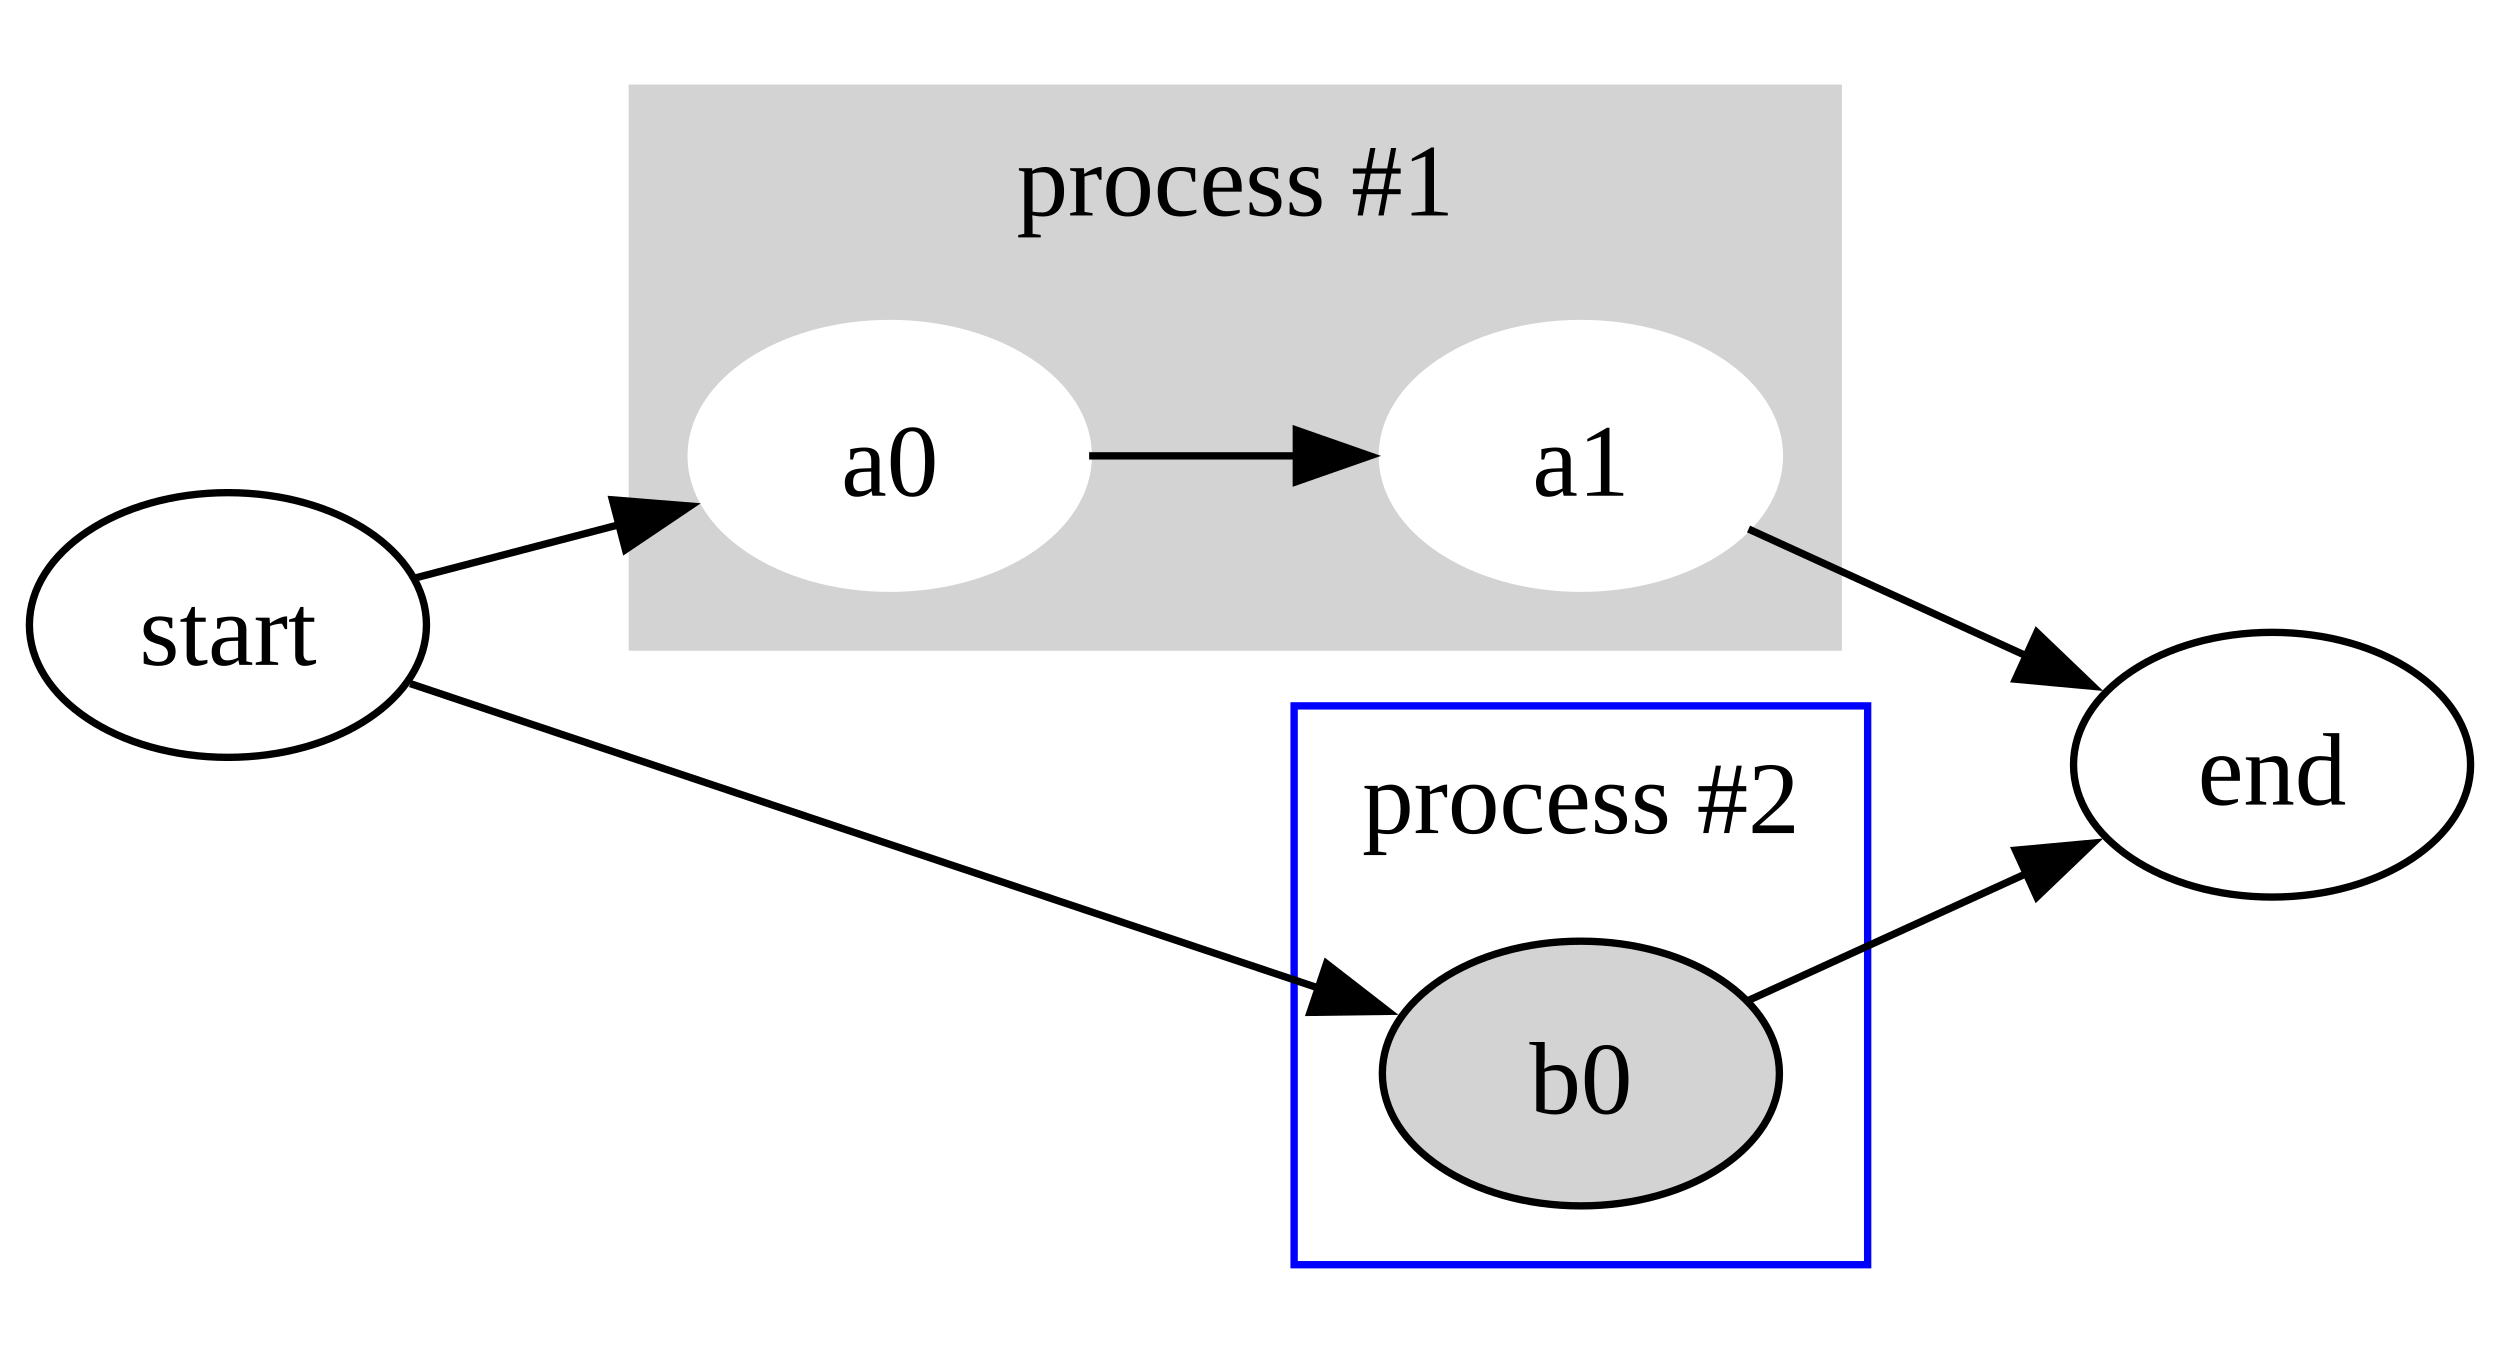
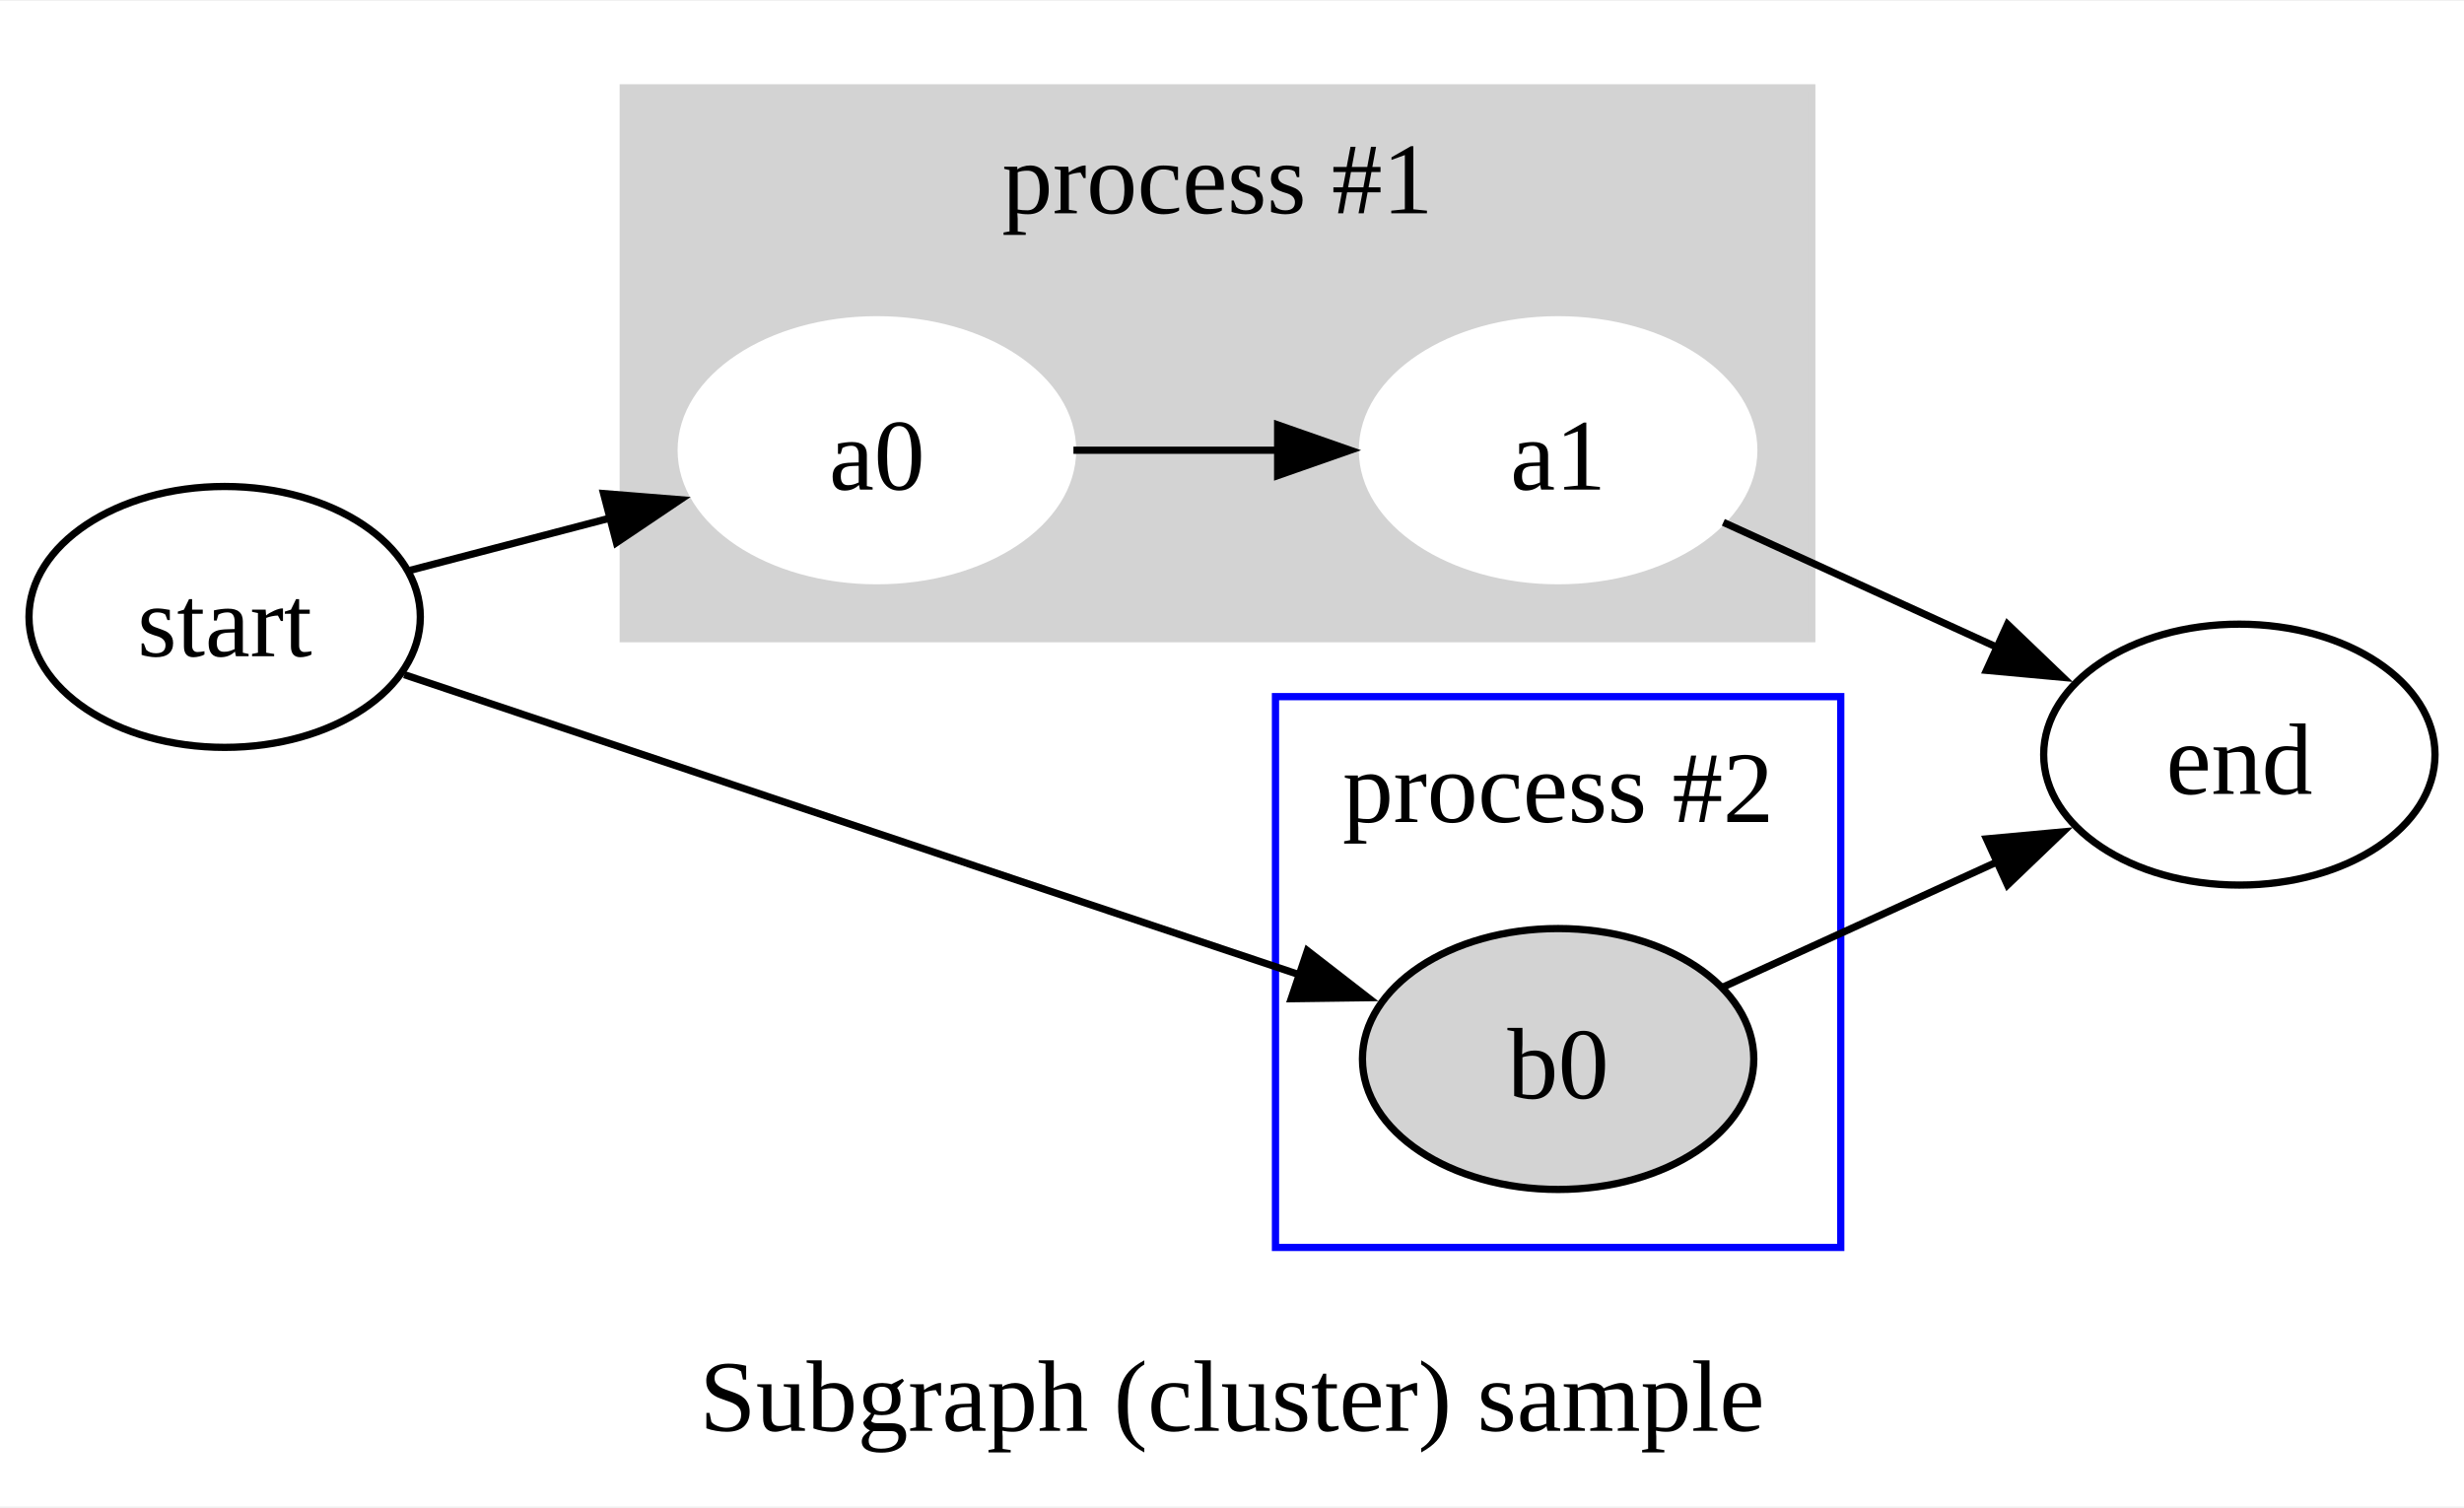
- <svg xmlns="http://www.w3.org/2000/svg" width="340pt" height="184pt" viewBox="0.00 0.00 340.00 184.00">
-   <g id="graph0" class="graph" transform="scale(1 1) rotate(0) translate(4 180)">
-     <polygon fill="white" stroke="none" points="-4,4 -4,-180 336,-180 336,4 -4,4" />
+ <svg xmlns="http://www.w3.org/2000/svg" width="340pt" height="208pt" viewBox="0.00 0.00 340.00 207.75">
+   <g id="graph0" class="graph" transform="scale(1 1) rotate(0) translate(4 203.75)">
+     <polygon fill="white" stroke="none" points="-4,4 -4,-203.75 336,-203.75 336,4 -4,4" />
+     <text text-anchor="middle" x="166" y="-6.45" font-family="Times New Roman,serif" font-size="14.00">Subgraph (cluster) sample</text>
    <g id="clust1" class="cluster">
-       <polygon fill="lightgrey" stroke="lightgrey" points="82,-92 82,-168 246,-168 246,-92 82,-92" />
-       <text text-anchor="middle" x="164" y="-150.7" font-family="Times New Roman,serif" font-size="14.00">process #1</text>
+       <polygon fill="lightgrey" stroke="lightgrey" points="82,-115.75 82,-191.75 246,-191.75 246,-115.75 82,-115.75" />
+       <text text-anchor="middle" x="164" y="-174.45" font-family="Times New Roman,serif" font-size="14.00">process #1</text>
    </g>
    <g id="clust2" class="cluster">
-       <polygon fill="none" stroke="blue" points="172,-8 172,-84 250,-84 250,-8 172,-8" />
-       <text text-anchor="middle" x="211" y="-66.7" font-family="Times New Roman,serif" font-size="14.00">process #2</text>
+       <polygon fill="none" stroke="blue" points="172,-31.75 172,-107.75 250,-107.75 250,-31.75 172,-31.75" />
+       <text text-anchor="middle" x="211" y="-90.45" font-family="Times New Roman,serif" font-size="14.00">process #2</text>
    </g>
    <g id="node1" class="node">
-       <ellipse fill="white" stroke="white" cx="117" cy="-118" rx="27" ry="18" />
-       <text text-anchor="middle" x="117" y="-112.58" font-family="Times New Roman,serif" font-size="14.00">a0</text>
+       <ellipse fill="white" stroke="white" cx="117" cy="-141.75" rx="27" ry="18" />
+       <text text-anchor="middle" x="117" y="-136.32" font-family="Times New Roman,serif" font-size="14.00">a0</text>
    </g>
    <g id="node2" class="node">
-       <ellipse fill="white" stroke="white" cx="211" cy="-118" rx="27" ry="18" />
-       <text text-anchor="middle" x="211" y="-112.58" font-family="Times New Roman,serif" font-size="14.00">a1</text>
+       <ellipse fill="white" stroke="white" cx="211" cy="-141.75" rx="27" ry="18" />
+       <text text-anchor="middle" x="211" y="-136.32" font-family="Times New Roman,serif" font-size="14.00">a1</text>
    </g>
    <g id="edge3" class="edge">
-       <path fill="none" stroke="black" d="M144.12,-118C152.96,-118 163.01,-118 172.55,-118" />
-       <polygon fill="black" stroke="black" points="172.3,-121.5 182.3,-118 172.3,-114.5 172.3,-121.5" />
+       <path fill="none" stroke="black" d="M144.12,-141.75C152.96,-141.75 163.01,-141.75 172.55,-141.75" />
+       <polygon fill="black" stroke="black" points="172.3,-145.25 182.3,-141.75 172.3,-138.25 172.3,-145.25" />
    </g>
    <g id="node5" class="node">
-       <ellipse fill="none" stroke="black" cx="305" cy="-76" rx="27" ry="18" />
-       <text text-anchor="middle" x="305" y="-70.58" font-family="Times New Roman,serif" font-size="14.00">end</text>
+       <ellipse fill="none" stroke="black" cx="305" cy="-99.75" rx="27" ry="18" />
+       <text text-anchor="middle" x="305" y="-94.33" font-family="Times New Roman,serif" font-size="14.00">end</text>
    </g>
    <g id="edge4" class="edge">
-       <path fill="none" stroke="black" d="M233.8,-108.05C245.18,-102.85 259.31,-96.4 271.91,-90.65" />
-       <polygon fill="black" stroke="black" points="273.01,-93.99 280.66,-86.66 270.11,-87.63 273.01,-93.99" />
+       <path fill="none" stroke="black" d="M233.8,-131.8C245.18,-126.6 259.31,-120.15 271.91,-114.4" />
+       <polygon fill="black" stroke="black" points="273.01,-117.74 280.66,-110.41 270.11,-111.38 273.01,-117.74" />
    </g>
    <g id="node3" class="node">
-       <ellipse fill="lightgrey" stroke="black" cx="211" cy="-34" rx="27" ry="18" />
-       <text text-anchor="middle" x="211" y="-28.57" font-family="Times New Roman,serif" font-size="14.00">b0</text>
+       <ellipse fill="lightgrey" stroke="black" cx="211" cy="-57.75" rx="27" ry="18" />
+       <text text-anchor="middle" x="211" y="-52.33" font-family="Times New Roman,serif" font-size="14.00">b0</text>
    </g>
    <g id="edge5" class="edge">
-       <path fill="none" stroke="black" d="M233.8,-43.95C245.18,-49.15 259.31,-55.6 271.91,-61.35" />
-       <polygon fill="black" stroke="black" points="270.11,-64.37 280.66,-65.34 273.01,-58.01 270.11,-64.37" />
+       <path fill="none" stroke="black" d="M233.8,-67.7C245.18,-72.9 259.31,-79.35 271.91,-85.1" />
+       <polygon fill="black" stroke="black" points="270.11,-88.12 280.66,-89.09 273.01,-81.76 270.11,-88.12" />
    </g>
    <g id="node4" class="node">
-       <ellipse fill="none" stroke="black" cx="27" cy="-95" rx="27" ry="18" />
-       <text text-anchor="middle" x="27" y="-89.58" font-family="Times New Roman,serif" font-size="14.00">start</text>
+       <ellipse fill="none" stroke="black" cx="27" cy="-118.75" rx="27" ry="18" />
+       <text text-anchor="middle" x="27" y="-113.33" font-family="Times New Roman,serif" font-size="14.00">start</text>
    </g>
    <g id="edge1" class="edge">
-       <path fill="none" stroke="black" d="M52.51,-101.41C61.12,-103.66 70.97,-106.23 80.3,-108.67" />
-       <polygon fill="black" stroke="black" points="79.29,-112.02 89.85,-111.17 81.06,-105.25 79.29,-112.02" />
+       <path fill="none" stroke="black" d="M52.51,-125.16C61.12,-127.41 70.97,-129.98 80.3,-132.42" />
+       <polygon fill="black" stroke="black" points="79.29,-135.77 89.85,-134.92 81.06,-129 79.29,-135.77" />
    </g>
    <g id="edge2" class="edge">
-       <path fill="none" stroke="black" d="M51.79,-87.03C83.4,-76.43 139.46,-57.64 175.65,-45.51" />
-       <polygon fill="black" stroke="black" points="176.4,-48.95 184.77,-42.46 174.17,-42.32 176.4,-48.95" />
+       <path fill="none" stroke="black" d="M51.79,-110.78C83.4,-100.18 139.46,-81.39 175.65,-69.26" />
+       <polygon fill="black" stroke="black" points="176.4,-72.7 184.77,-66.21 174.17,-66.07 176.4,-72.7" />
    </g>
  </g>
</svg>
